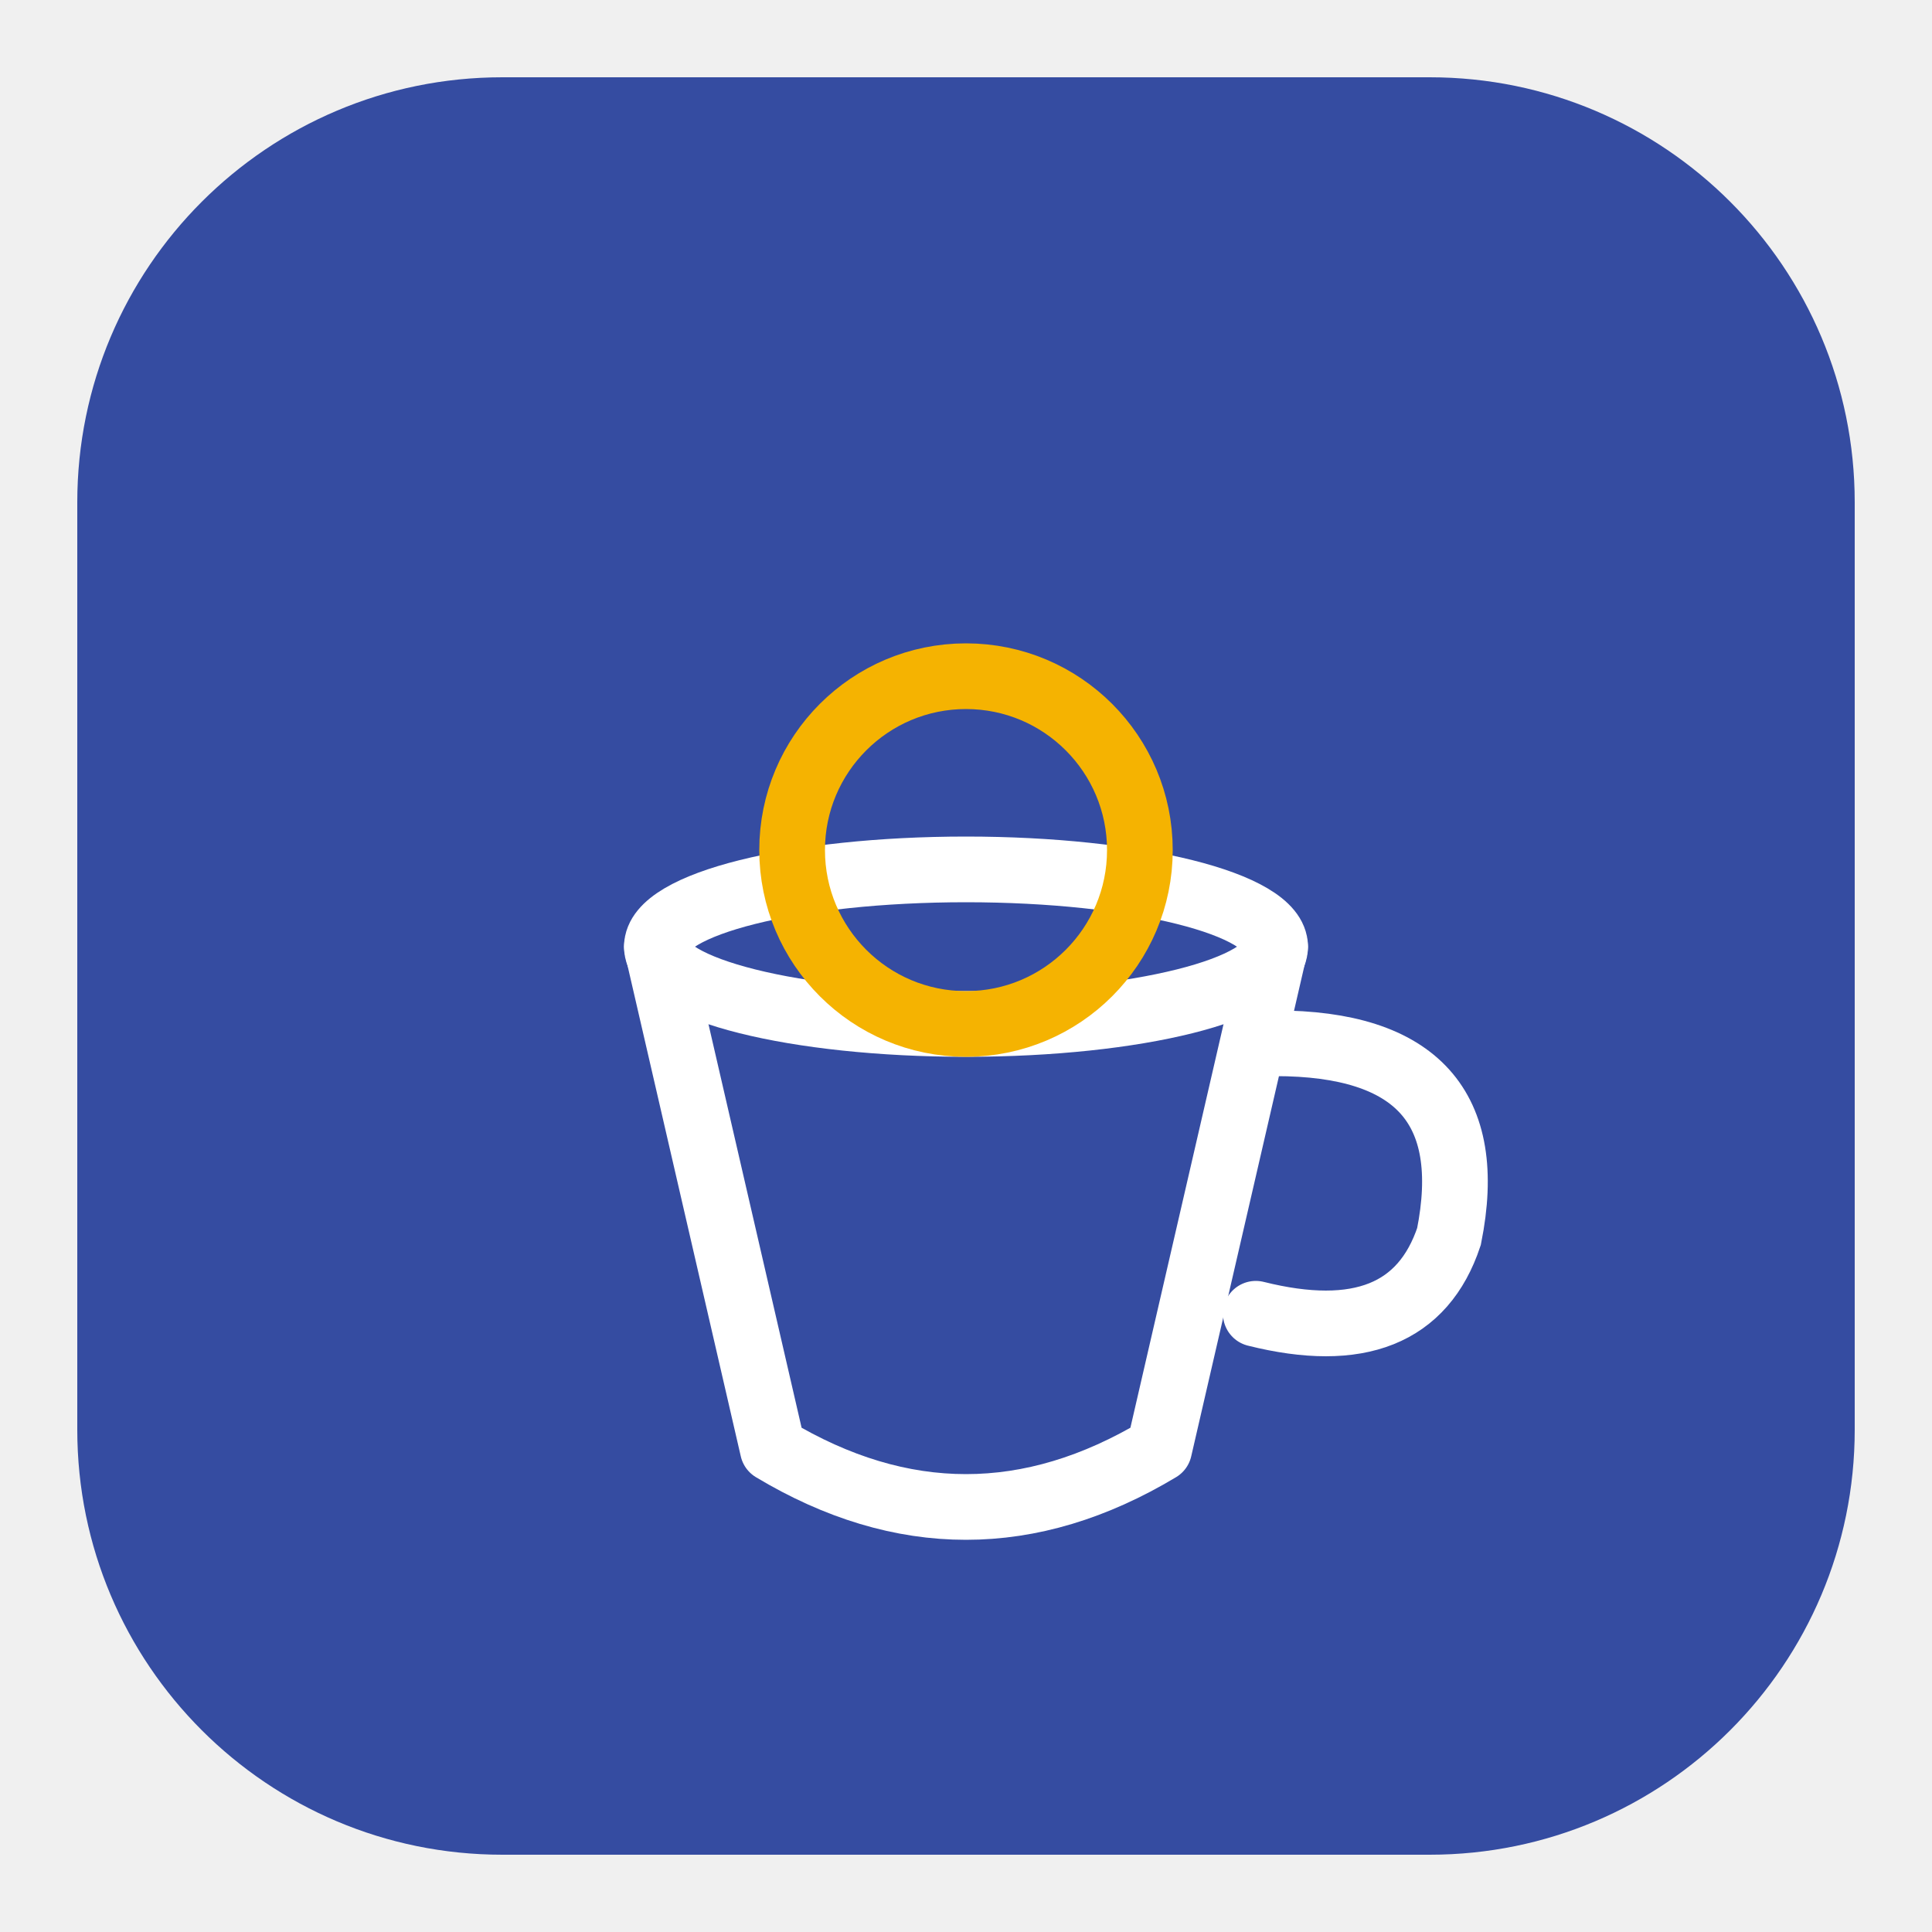
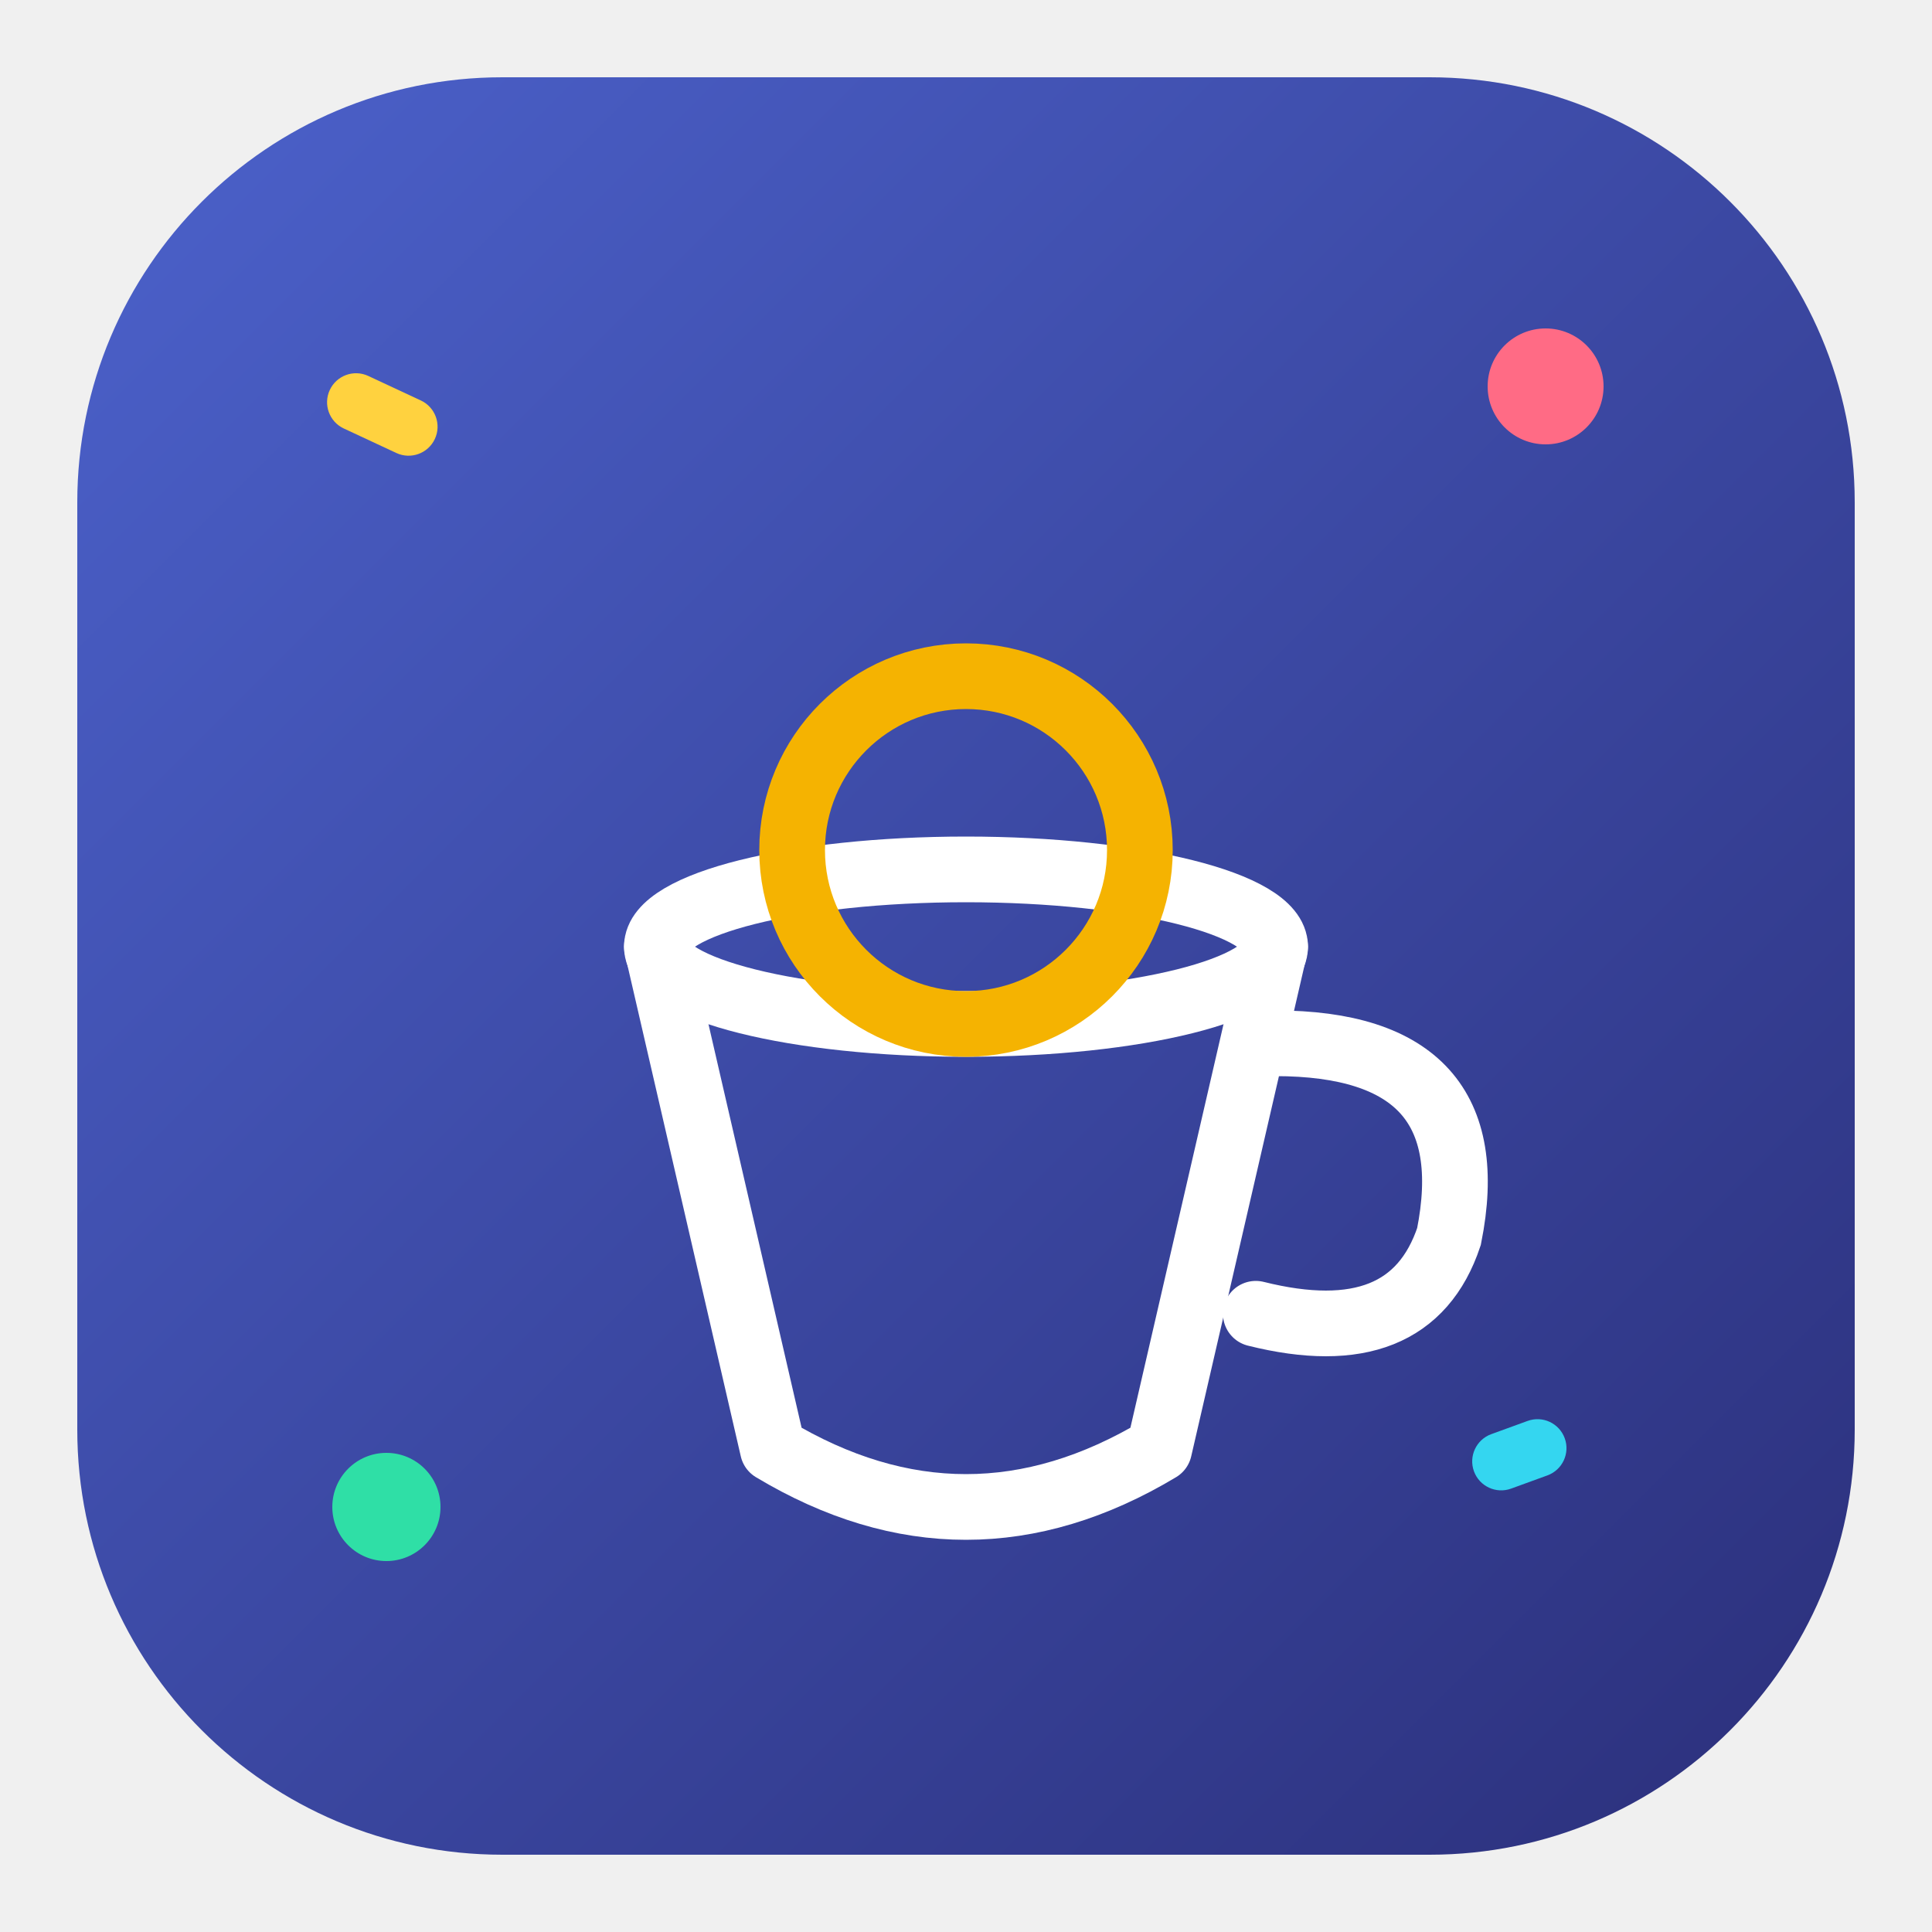
<svg xmlns="http://www.w3.org/2000/svg" viewBox="0 0 100 100" role="img" aria-label="TEEPARTY">
-   <rect x="4" y="4" width="92" height="92" rx="22" fill="#354CA1" />
+   <defs>
+     <linearGradient id="teeparty-grad" x1="0" y1="0" x2="1" y2="1">
+       <stop offset="0" stop-color="#4C62CC" />
+       <stop offset="1" stop-color="#2B2F7A" />
+     </linearGradient>
+   </defs>
+   <rect x="4" y="4" width="92" height="92" rx="22" fill="url(#teeparty-grad)" />
+   <circle cx="80" cy="20" r="3" fill="#FF6B85" />
+   <rect x="17" y="20" width="6" height="3" rx="1.5" fill="#FFD23F" transform="rotate(25 20 21)" />
+   <circle cx="20" cy="78" r="2.8" fill="#2FDFA6" />
+   <rect x="76" y="74" width="5" height="3" rx="1.5" fill="#34D6F0" transform="rotate(-20 78 75)" />
  <path d="M34 49 L40 75 Q50 81 60 75 L66 49" fill="none" stroke="#FFFFFF" stroke-width="3.4" stroke-linecap="round" stroke-linejoin="round" />
  <ellipse cx="50" cy="49" rx="16" ry="4" fill="none" stroke="#FFFFFF" stroke-width="3.4" />
  <path d="M66 54 Q77 54 75 64 Q73 70 65 68" fill="none" stroke="#FFFFFF" stroke-width="3.4" stroke-linecap="round" />
  <circle cx="50" cy="44" r="9" fill="none" stroke="#F5B301" stroke-width="3.4" />
</svg>
